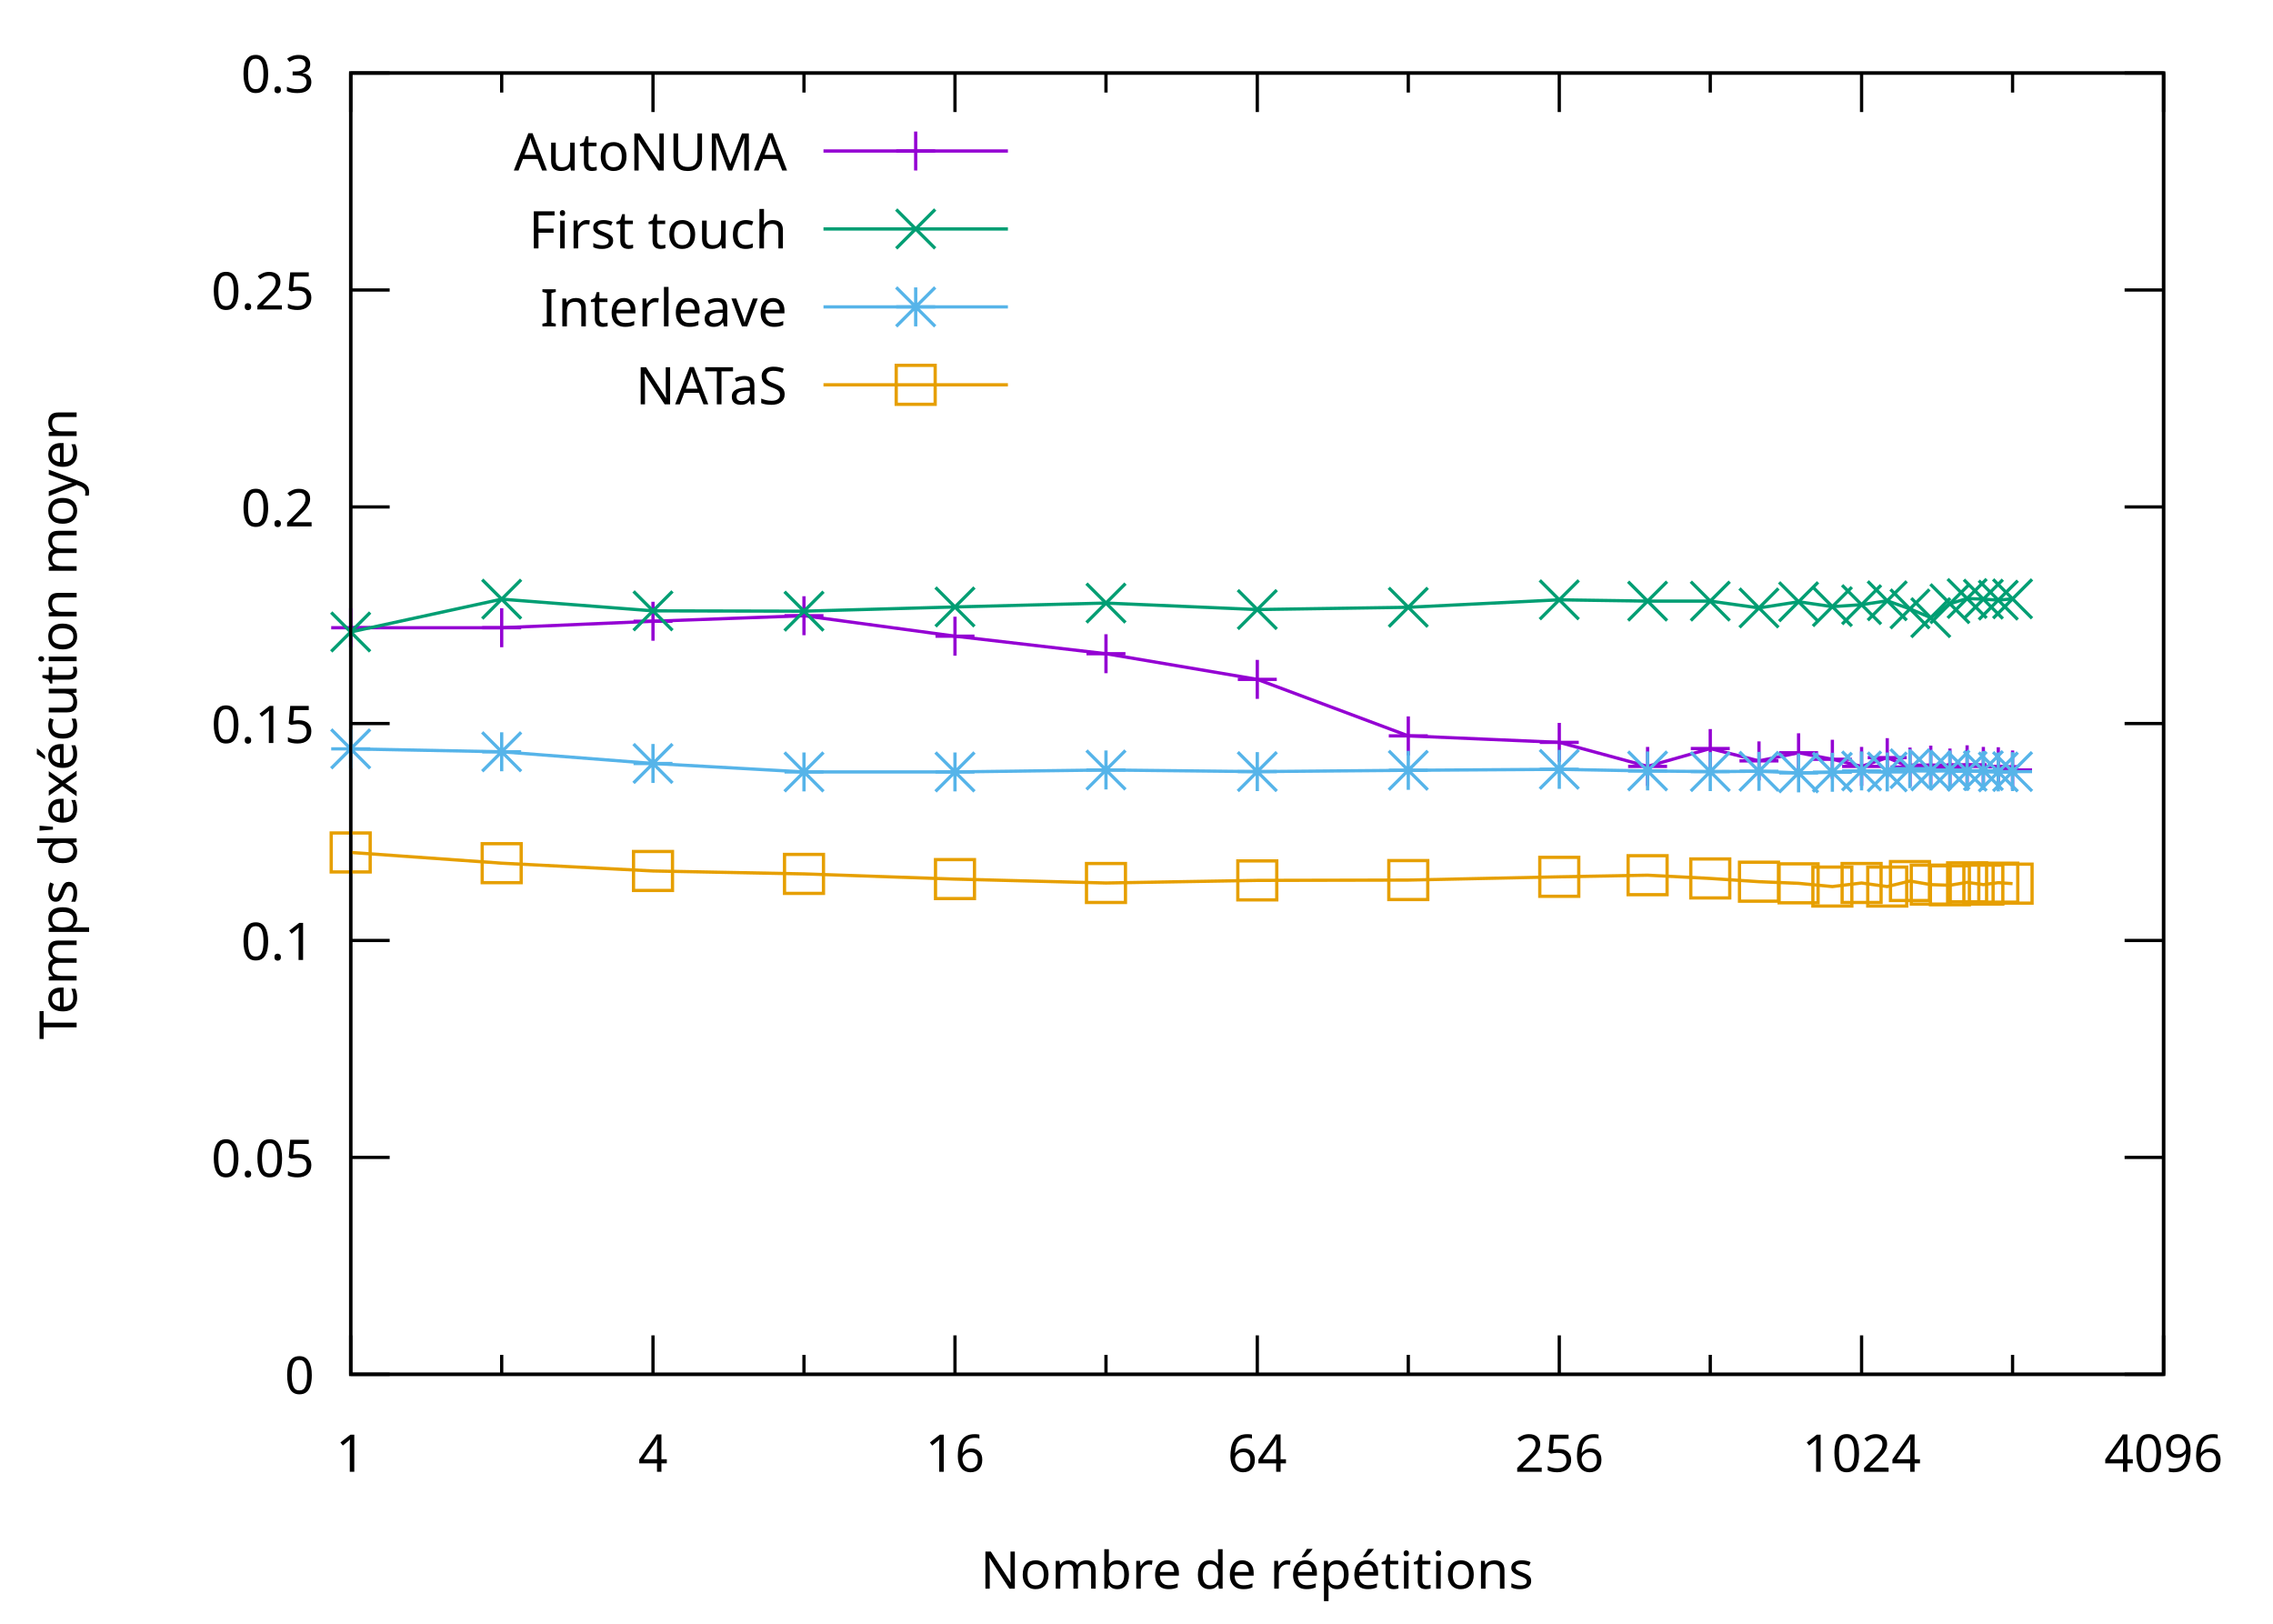
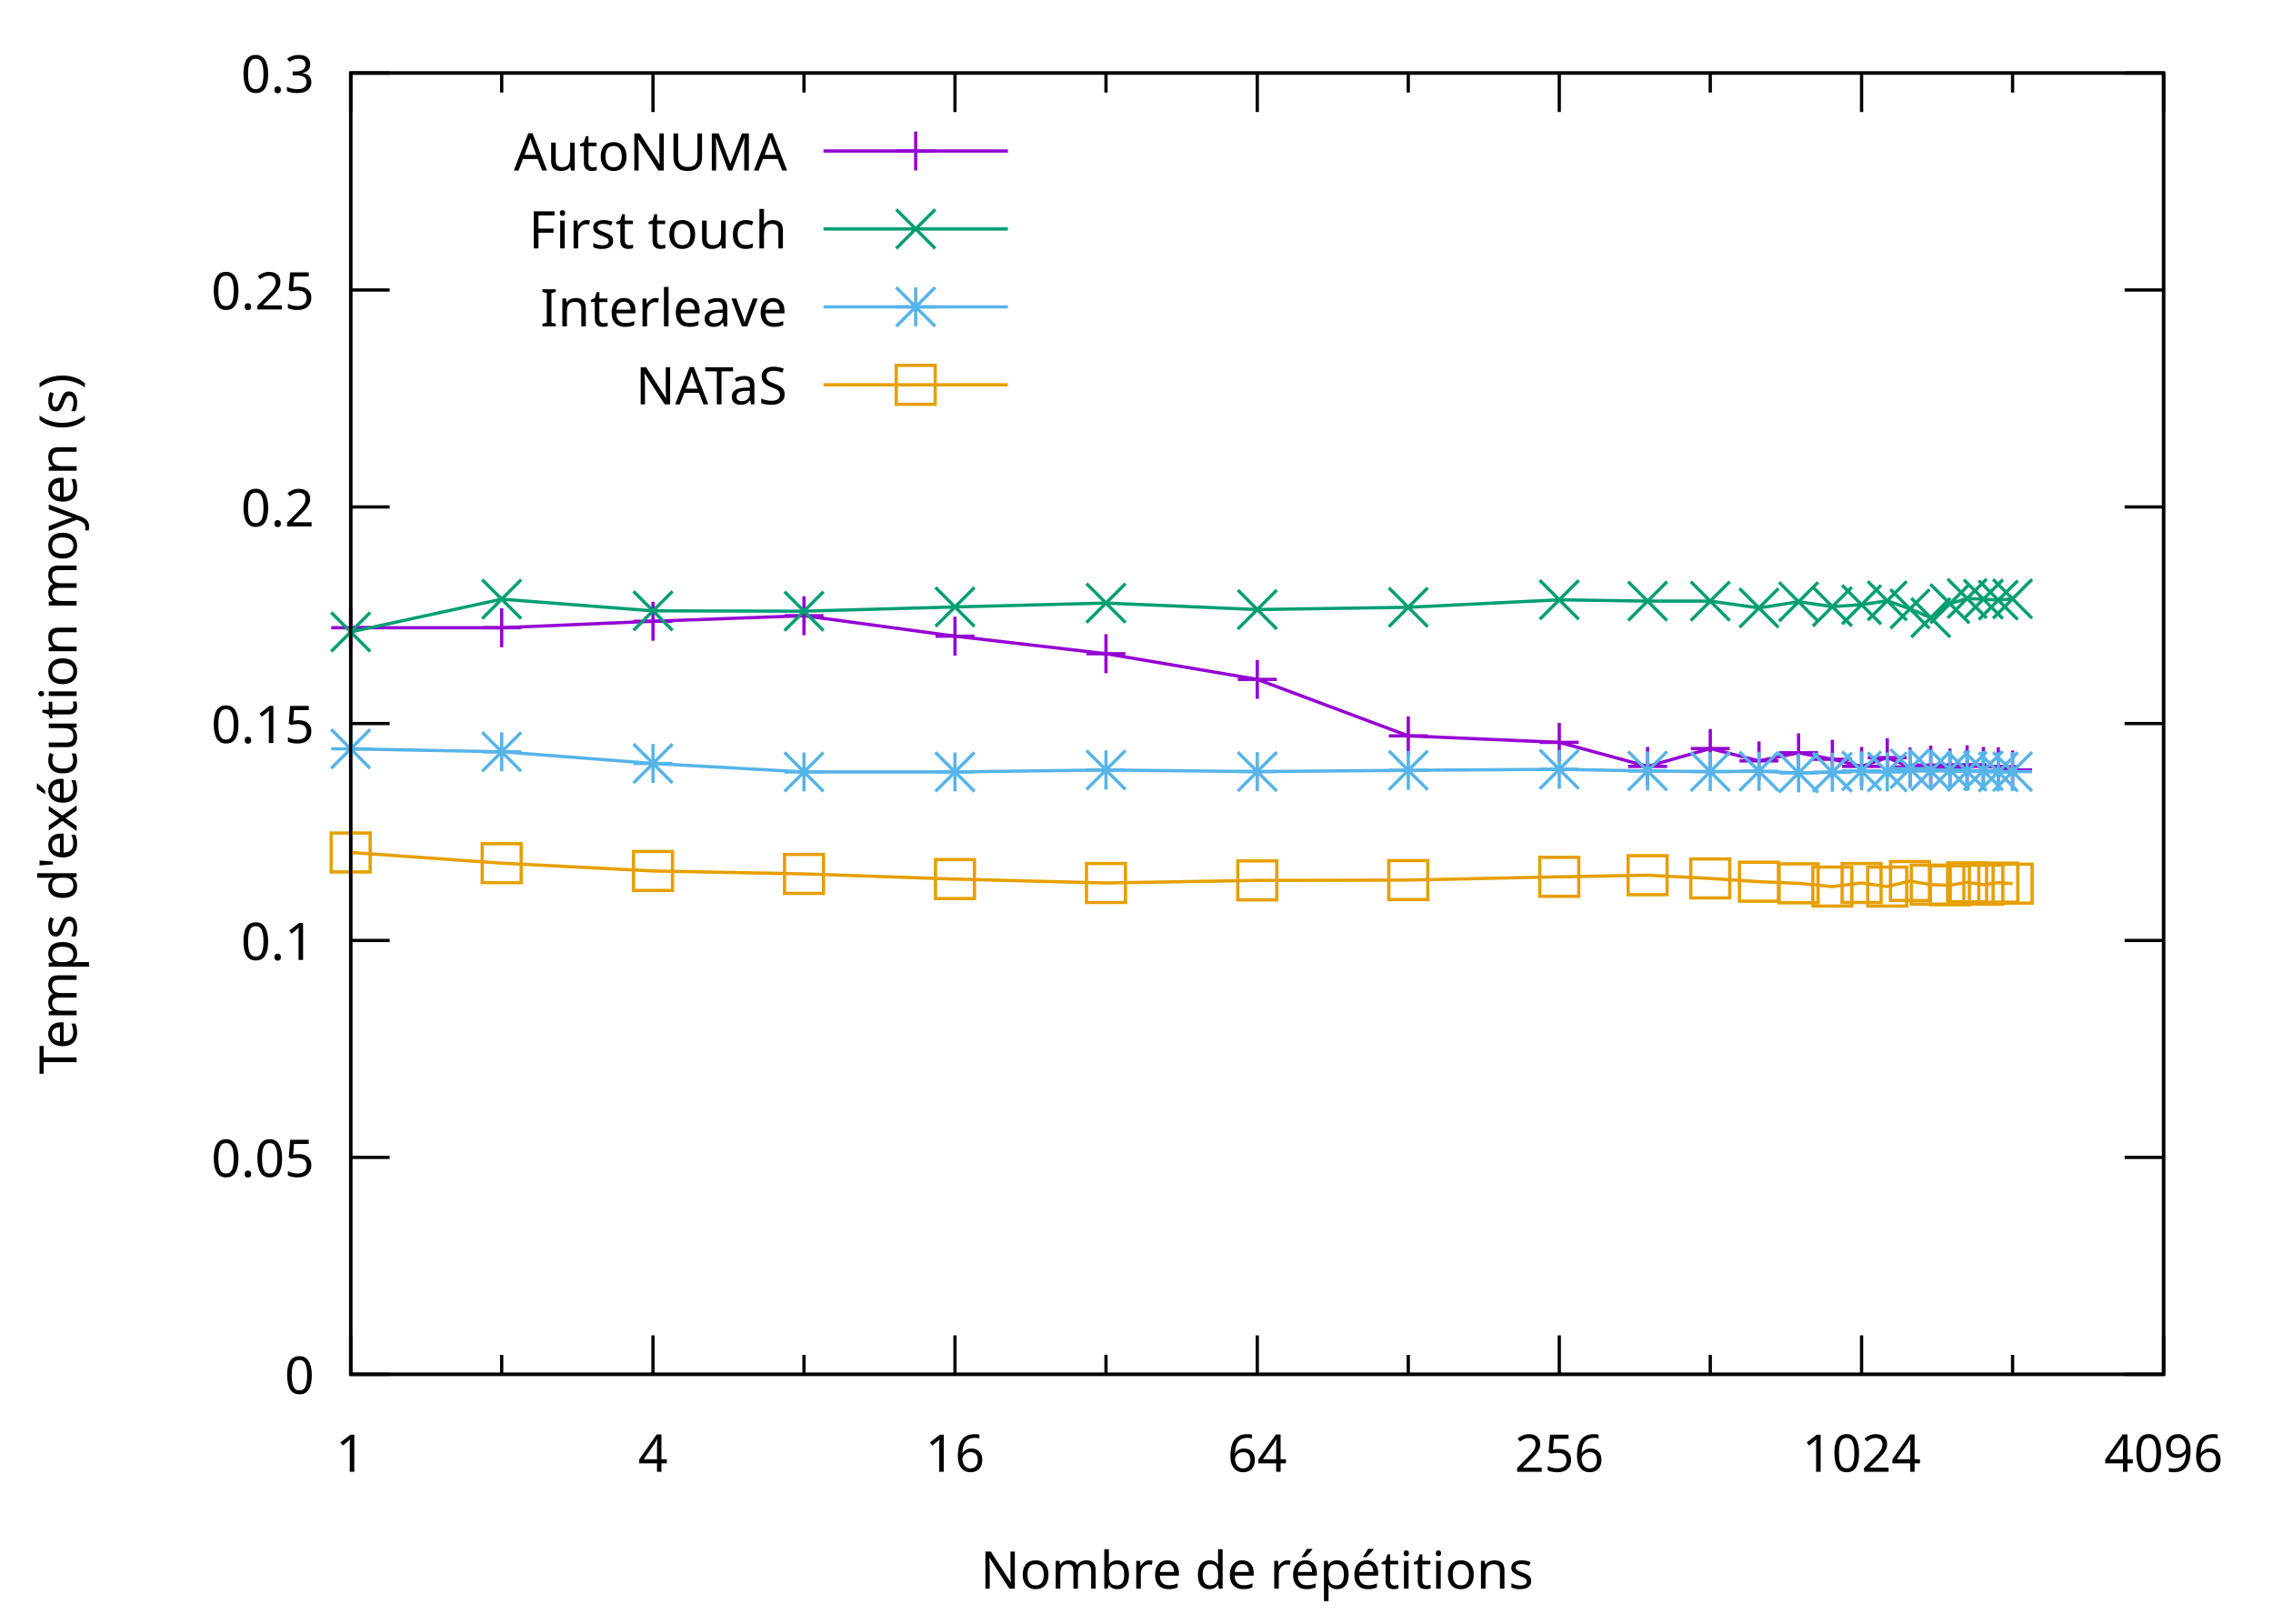
<svg xmlns="http://www.w3.org/2000/svg" xmlns:xlink="http://www.w3.org/1999/xlink" width="700" height="500" viewBox="0 0 700 500">
  <g id="gnuplot_canvas">
    <rect x="0" y="0" width="700" height="500" fill="none" />
    <defs>
      <circle id="gpDot" r="0.5" stroke-width="0.5" />
      <path id="gpPt0" stroke-width="0.167" stroke="currentColor" d="M-1,0 h2 M0,-1 v2" />
      <path id="gpPt1" stroke-width="0.167" stroke="currentColor" d="M-1,-1 L1,1 M1,-1 L-1,1" />
      <path id="gpPt2" stroke-width="0.167" stroke="currentColor" d="M-1,0 L1,0 M0,-1 L0,1 M-1,-1 L1,1 M-1,1 L1,-1" />
      <rect id="gpPt3" stroke-width="0.167" stroke="currentColor" x="-1" y="-1" width="2" height="2" />
      <rect id="gpPt4" stroke-width="0.167" stroke="currentColor" fill="currentColor" x="-1" y="-1" width="2" height="2" />
      <circle id="gpPt5" stroke-width="0.167" stroke="currentColor" cx="0" cy="0" r="1" />
      <use xlink:href="#gpPt5" id="gpPt6" fill="currentColor" stroke="none" />
      <path id="gpPt7" stroke-width="0.167" stroke="currentColor" d="M0,-1.33 L-1.33,0.67 L1.33,0.67 z" />
      <use xlink:href="#gpPt7" id="gpPt8" fill="currentColor" stroke="none" />
      <use xlink:href="#gpPt7" id="gpPt9" stroke="currentColor" transform="rotate(180)" />
      <use xlink:href="#gpPt9" id="gpPt10" fill="currentColor" stroke="none" />
      <use xlink:href="#gpPt3" id="gpPt11" stroke="currentColor" transform="rotate(45)" />
      <use xlink:href="#gpPt11" id="gpPt12" fill="currentColor" stroke="none" />
      <path id="gpPt13" stroke-width="0.167" stroke="currentColor" d="M0,1.330 L1.265,0.411 L0.782,-1.067 L-0.782,-1.076 L-1.265,0.411 z" />
      <use xlink:href="#gpPt13" id="gpPt14" fill="currentColor" stroke="none" />
      <filter id="textbox" filterUnits="objectBoundingBox" x="0" y="0" height="1" width="1">
        <feFlood flood-color="white" flood-opacity="1" result="bgnd" />
        <feComposite in="SourceGraphic" in2="bgnd" operator="atop" />
      </filter>
      <filter id="greybox" filterUnits="objectBoundingBox" x="0" y="0" height="1" width="1">
        <feFlood flood-color="lightgrey" flood-opacity="1" result="grey" />
        <feComposite in="SourceGraphic" in2="grey" operator="atop" />
      </filter>
    </defs>
    <g fill="none" color="white" stroke="currentColor" stroke-width="1.00" stroke-linecap="butt" stroke-linejoin="miter">
</g>
    <g fill="none" color="black" stroke="currentColor" stroke-width="1.00" stroke-linecap="butt" stroke-linejoin="miter">
      <path stroke="black" d="M108.0,423.2 L120.0,423.2 M666.3,423.2 L654.3,423.2  " />
      <g transform="translate(96.8,429.2)" stroke="none" fill="black" font-family="Verdana" font-size="16.00" text-anchor="end">
        <text>
          <tspan font-family="Verdana"> 0</tspan>
        </text>
      </g>
    </g>
    <g fill="none" color="black" stroke="currentColor" stroke-width="1.00" stroke-linecap="butt" stroke-linejoin="miter">
      <path stroke="black" d="M108.0,356.4 L120.0,356.4 M666.3,356.4 L654.3,356.4  " />
      <g transform="translate(96.8,362.4)" stroke="none" fill="black" font-family="Verdana" font-size="16.00" text-anchor="end">
        <text>
          <tspan font-family="Verdana"> 0.05</tspan>
        </text>
      </g>
    </g>
    <g fill="none" color="black" stroke="currentColor" stroke-width="1.00" stroke-linecap="butt" stroke-linejoin="miter">
      <path stroke="black" d="M108.0,289.6 L120.0,289.6 M666.3,289.6 L654.3,289.6  " />
      <g transform="translate(96.8,295.6)" stroke="none" fill="black" font-family="Verdana" font-size="16.00" text-anchor="end">
        <text>
          <tspan font-family="Verdana"> 0.1</tspan>
        </text>
      </g>
    </g>
    <g fill="none" color="black" stroke="currentColor" stroke-width="1.00" stroke-linecap="butt" stroke-linejoin="miter">
      <path stroke="black" d="M108.0,222.8 L120.0,222.8 M666.3,222.8 L654.3,222.8  " />
      <g transform="translate(96.8,228.8)" stroke="none" fill="black" font-family="Verdana" font-size="16.00" text-anchor="end">
        <text>
          <tspan font-family="Verdana"> 0.15</tspan>
        </text>
      </g>
    </g>
    <g fill="none" color="black" stroke="currentColor" stroke-width="1.00" stroke-linecap="butt" stroke-linejoin="miter">
      <path stroke="black" d="M108.0,156.1 L120.0,156.1 M666.3,156.1 L654.3,156.1  " />
      <g transform="translate(96.8,162.1)" stroke="none" fill="black" font-family="Verdana" font-size="16.00" text-anchor="end">
        <text>
          <tspan font-family="Verdana"> 0.2</tspan>
        </text>
      </g>
    </g>
    <g fill="none" color="black" stroke="currentColor" stroke-width="1.00" stroke-linecap="butt" stroke-linejoin="miter">
      <path stroke="black" d="M108.0,89.3 L120.0,89.3 M666.3,89.3 L654.3,89.3  " />
      <g transform="translate(96.8,95.3)" stroke="none" fill="black" font-family="Verdana" font-size="16.00" text-anchor="end">
        <text>
          <tspan font-family="Verdana"> 0.25</tspan>
        </text>
      </g>
    </g>
    <g fill="none" color="black" stroke="currentColor" stroke-width="1.00" stroke-linecap="butt" stroke-linejoin="miter">
      <path stroke="black" d="M108.0,22.5 L120.0,22.5 M666.3,22.5 L654.3,22.5  " />
      <g transform="translate(96.8,28.5)" stroke="none" fill="black" font-family="Verdana" font-size="16.00" text-anchor="end">
        <text>
          <tspan font-family="Verdana"> 0.3</tspan>
        </text>
      </g>
    </g>
    <g fill="none" color="black" stroke="currentColor" stroke-width="1.00" stroke-linecap="butt" stroke-linejoin="miter">
      <path stroke="black" d="M108.0,423.2 L108.0,411.2 M108.0,22.5 L108.0,34.5  " />
      <g transform="translate(108.0,453.2)" stroke="none" fill="black" font-family="Verdana" font-size="16.00" text-anchor="middle">
        <text>
          <tspan font-family="Verdana"> 1</tspan>
        </text>
      </g>
    </g>
    <g fill="none" color="black" stroke="currentColor" stroke-width="1.00" stroke-linecap="butt" stroke-linejoin="miter">
      <path stroke="black" d="M154.5,423.2 L154.5,417.2 M154.5,22.5 L154.5,28.5 M201.1,423.2 L201.1,411.2 M201.1,22.5 L201.1,34.5    " />
      <g transform="translate(201.1,453.2)" stroke="none" fill="black" font-family="Verdana" font-size="16.00" text-anchor="middle">
        <text>
          <tspan font-family="Verdana"> 4</tspan>
        </text>
      </g>
    </g>
    <g fill="none" color="black" stroke="currentColor" stroke-width="1.00" stroke-linecap="butt" stroke-linejoin="miter">
      <path stroke="black" d="M247.6,423.2 L247.6,417.2 M247.6,22.5 L247.6,28.5 M294.1,423.2 L294.1,411.2 M294.1,22.5 L294.1,34.5    " />
      <g transform="translate(294.1,453.2)" stroke="none" fill="black" font-family="Verdana" font-size="16.00" text-anchor="middle">
        <text>
          <tspan font-family="Verdana"> 16</tspan>
        </text>
      </g>
    </g>
    <g fill="none" color="black" stroke="currentColor" stroke-width="1.00" stroke-linecap="butt" stroke-linejoin="miter">
      <path stroke="black" d="M340.6,423.2 L340.6,417.2 M340.6,22.5 L340.6,28.5 M387.2,423.2 L387.2,411.2 M387.2,22.5 L387.2,34.5    " />
      <g transform="translate(387.2,453.2)" stroke="none" fill="black" font-family="Verdana" font-size="16.00" text-anchor="middle">
        <text>
          <tspan font-family="Verdana"> 64</tspan>
        </text>
      </g>
    </g>
    <g fill="none" color="black" stroke="currentColor" stroke-width="1.00" stroke-linecap="butt" stroke-linejoin="miter">
      <path stroke="black" d="M433.7,423.2 L433.7,417.2 M433.7,22.5 L433.7,28.5 M480.2,423.2 L480.2,411.2 M480.2,22.5 L480.2,34.5    " />
      <g transform="translate(480.2,453.2)" stroke="none" fill="black" font-family="Verdana" font-size="16.00" text-anchor="middle">
        <text>
          <tspan font-family="Verdana"> 256</tspan>
        </text>
      </g>
    </g>
    <g fill="none" color="black" stroke="currentColor" stroke-width="1.00" stroke-linecap="butt" stroke-linejoin="miter">
      <path stroke="black" d="M526.7,423.2 L526.7,417.2 M526.7,22.5 L526.7,28.5 M573.3,423.2 L573.3,411.2 M573.3,22.5 L573.3,34.5    " />
      <g transform="translate(573.3,453.2)" stroke="none" fill="black" font-family="Verdana" font-size="16.00" text-anchor="middle">
        <text>
          <tspan font-family="Verdana"> 1024</tspan>
        </text>
      </g>
    </g>
    <g fill="none" color="black" stroke="currentColor" stroke-width="1.00" stroke-linecap="butt" stroke-linejoin="miter">
      <path stroke="black" d="M619.8,423.2 L619.8,417.2 M619.8,22.5 L619.8,28.5 M666.3,423.2 L666.3,411.2 M666.3,22.5 L666.3,34.5    " />
      <g transform="translate(666.3,453.2)" stroke="none" fill="black" font-family="Verdana" font-size="16.00" text-anchor="middle">
        <text>
          <tspan font-family="Verdana"> 4096</tspan>
        </text>
      </g>
    </g>
    <g fill="none" color="black" stroke="currentColor" stroke-width="1.00" stroke-linecap="butt" stroke-linejoin="miter">
</g>
    <g fill="none" color="black" stroke="currentColor" stroke-width="1.00" stroke-linecap="butt" stroke-linejoin="miter">
      <path stroke="black" d="M108.0,22.5 L108.0,423.2 L666.3,423.2 L666.3,22.5 L108.0,22.5 Z  " />
    </g>
    <g fill="none" color="black" stroke="currentColor" stroke-width="1.00" stroke-linecap="butt" stroke-linejoin="miter">
      <g transform="translate(23.6,222.9) rotate(270)" stroke="none" fill="black" font-family="Verdana" font-size="16.00" text-anchor="middle">
        <text>
-           <tspan font-family="Verdana">Temps d'exécution moyen</tspan>
+           <tspan font-family="Verdana">Temps d'exécution moyen (s)</tspan>
        </text>
      </g>
    </g>
    <g fill="none" color="black" stroke="currentColor" stroke-width="1.00" stroke-linecap="butt" stroke-linejoin="miter">
      <g transform="translate(387.1,489.2)" stroke="none" fill="black" font-family="Verdana" font-size="16.00" text-anchor="middle">
        <text>
          <tspan font-family="Verdana">Nombre de répétitions</tspan>
        </text>
      </g>
    </g>
    <g fill="none" color="black" stroke="currentColor" stroke-width="1.00" stroke-linecap="butt" stroke-linejoin="miter">
</g>
    <g id="gnuplot_plot_1">
      <g fill="none" color="black" stroke="currentColor" stroke-width="1.00" stroke-linecap="butt" stroke-linejoin="miter">
        <g transform="translate(242.4,52.5)" stroke="none" fill="black" font-family="Verdana" font-size="16.00" text-anchor="end">
          <text>
            <tspan font-family="Verdana">AutoNUMA</tspan>
          </text>
        </g>
      </g>
      <g fill="none" color="black" stroke="currentColor" stroke-width="1.00" stroke-linecap="butt" stroke-linejoin="miter">
        <path stroke="rgb(148,   0, 211)" d="M253.6,46.5 L310.4,46.5 M108.0,193.3 L154.5,193.3 L201.1,191.3 L247.6,189.6 L294.1,195.9 L340.6,201.3   L387.2,209.2 L433.7,226.6 L480.2,228.6 L507.4,236.0 L526.7,230.5 L541.7,234.3 L553.9,231.8 L564.3,233.8   L573.3,236.0 L581.2,233.3 L588.2,236.2 L594.6,235.6 L600.5,236.5 L605.8,235.5 L610.8,236.0 L615.4,236.1   L619.8,237.1  " />
        <use xlink:href="#gpPt0" transform="translate(108.0,193.3) scale(6.00)" color="rgb(148,   0, 211)" />
        <use xlink:href="#gpPt0" transform="translate(154.5,193.3) scale(6.00)" color="rgb(148,   0, 211)" />
        <use xlink:href="#gpPt0" transform="translate(201.1,191.3) scale(6.00)" color="rgb(148,   0, 211)" />
        <use xlink:href="#gpPt0" transform="translate(247.6,189.6) scale(6.00)" color="rgb(148,   0, 211)" />
        <use xlink:href="#gpPt0" transform="translate(294.1,195.9) scale(6.00)" color="rgb(148,   0, 211)" />
        <use xlink:href="#gpPt0" transform="translate(340.6,201.3) scale(6.00)" color="rgb(148,   0, 211)" />
        <use xlink:href="#gpPt0" transform="translate(387.2,209.2) scale(6.00)" color="rgb(148,   0, 211)" />
        <use xlink:href="#gpPt0" transform="translate(433.7,226.6) scale(6.00)" color="rgb(148,   0, 211)" />
        <use xlink:href="#gpPt0" transform="translate(480.2,228.6) scale(6.00)" color="rgb(148,   0, 211)" />
        <use xlink:href="#gpPt0" transform="translate(507.4,236.0) scale(6.00)" color="rgb(148,   0, 211)" />
        <use xlink:href="#gpPt0" transform="translate(526.7,230.5) scale(6.00)" color="rgb(148,   0, 211)" />
        <use xlink:href="#gpPt0" transform="translate(541.7,234.3) scale(6.00)" color="rgb(148,   0, 211)" />
        <use xlink:href="#gpPt0" transform="translate(553.9,231.8) scale(6.00)" color="rgb(148,   0, 211)" />
        <use xlink:href="#gpPt0" transform="translate(564.3,233.8) scale(6.00)" color="rgb(148,   0, 211)" />
        <use xlink:href="#gpPt0" transform="translate(573.3,236.0) scale(6.00)" color="rgb(148,   0, 211)" />
        <use xlink:href="#gpPt0" transform="translate(581.2,233.3) scale(6.00)" color="rgb(148,   0, 211)" />
        <use xlink:href="#gpPt0" transform="translate(588.2,236.2) scale(6.00)" color="rgb(148,   0, 211)" />
        <use xlink:href="#gpPt0" transform="translate(594.6,235.6) scale(6.00)" color="rgb(148,   0, 211)" />
        <use xlink:href="#gpPt0" transform="translate(600.5,236.5) scale(6.00)" color="rgb(148,   0, 211)" />
        <use xlink:href="#gpPt0" transform="translate(605.8,235.5) scale(6.00)" color="rgb(148,   0, 211)" />
        <use xlink:href="#gpPt0" transform="translate(610.8,236.0) scale(6.00)" color="rgb(148,   0, 211)" />
        <use xlink:href="#gpPt0" transform="translate(615.4,236.1) scale(6.00)" color="rgb(148,   0, 211)" />
        <use xlink:href="#gpPt0" transform="translate(619.8,237.1) scale(6.00)" color="rgb(148,   0, 211)" />
        <use xlink:href="#gpPt0" transform="translate(282.0,46.5) scale(6.00)" color="rgb(148,   0, 211)" />
      </g>
    </g>
    <g id="gnuplot_plot_2">
      <g fill="none" color="black" stroke="currentColor" stroke-width="1.00" stroke-linecap="butt" stroke-linejoin="miter">
        <g transform="translate(242.4,76.5)" stroke="none" fill="black" font-family="Verdana" font-size="16.00" text-anchor="end">
          <text>
            <tspan font-family="Verdana">First touch</tspan>
          </text>
        </g>
      </g>
      <g fill="none" color="black" stroke="currentColor" stroke-width="1.00" stroke-linecap="butt" stroke-linejoin="miter">
        <path stroke="rgb(  0, 158, 115)" d="M253.6,70.5 L310.4,70.5 M108.0,194.6 L154.5,184.5 L201.1,188.1 L247.6,188.2 L294.1,186.9 L340.6,185.7   L387.2,187.7 L433.7,187.0 L480.2,184.7 L507.4,185.1 L526.7,185.1 L541.7,187.2 L553.9,185.3 L564.3,186.8   L573.3,186.2 L581.2,185.0 L588.2,187.5 L594.6,190.2 L600.5,185.9 L605.8,184.3 L610.8,184.5 L615.4,184.8   L619.8,184.4  " />
        <use xlink:href="#gpPt1" transform="translate(108.0,194.6) scale(6.00)" color="rgb(  0, 158, 115)" />
        <use xlink:href="#gpPt1" transform="translate(154.5,184.5) scale(6.00)" color="rgb(  0, 158, 115)" />
        <use xlink:href="#gpPt1" transform="translate(201.1,188.1) scale(6.00)" color="rgb(  0, 158, 115)" />
        <use xlink:href="#gpPt1" transform="translate(247.6,188.2) scale(6.00)" color="rgb(  0, 158, 115)" />
        <use xlink:href="#gpPt1" transform="translate(294.1,186.9) scale(6.00)" color="rgb(  0, 158, 115)" />
        <use xlink:href="#gpPt1" transform="translate(340.6,185.7) scale(6.00)" color="rgb(  0, 158, 115)" />
        <use xlink:href="#gpPt1" transform="translate(387.2,187.7) scale(6.00)" color="rgb(  0, 158, 115)" />
        <use xlink:href="#gpPt1" transform="translate(433.7,187.0) scale(6.00)" color="rgb(  0, 158, 115)" />
        <use xlink:href="#gpPt1" transform="translate(480.2,184.7) scale(6.00)" color="rgb(  0, 158, 115)" />
        <use xlink:href="#gpPt1" transform="translate(507.4,185.1) scale(6.00)" color="rgb(  0, 158, 115)" />
        <use xlink:href="#gpPt1" transform="translate(526.7,185.1) scale(6.00)" color="rgb(  0, 158, 115)" />
        <use xlink:href="#gpPt1" transform="translate(541.7,187.2) scale(6.00)" color="rgb(  0, 158, 115)" />
        <use xlink:href="#gpPt1" transform="translate(553.9,185.3) scale(6.00)" color="rgb(  0, 158, 115)" />
        <use xlink:href="#gpPt1" transform="translate(564.3,186.8) scale(6.00)" color="rgb(  0, 158, 115)" />
        <use xlink:href="#gpPt1" transform="translate(573.3,186.2) scale(6.00)" color="rgb(  0, 158, 115)" />
        <use xlink:href="#gpPt1" transform="translate(581.2,185.0) scale(6.00)" color="rgb(  0, 158, 115)" />
        <use xlink:href="#gpPt1" transform="translate(588.2,187.5) scale(6.00)" color="rgb(  0, 158, 115)" />
        <use xlink:href="#gpPt1" transform="translate(594.6,190.2) scale(6.00)" color="rgb(  0, 158, 115)" />
        <use xlink:href="#gpPt1" transform="translate(600.5,185.9) scale(6.00)" color="rgb(  0, 158, 115)" />
        <use xlink:href="#gpPt1" transform="translate(605.8,184.3) scale(6.00)" color="rgb(  0, 158, 115)" />
        <use xlink:href="#gpPt1" transform="translate(610.8,184.5) scale(6.00)" color="rgb(  0, 158, 115)" />
        <use xlink:href="#gpPt1" transform="translate(615.4,184.8) scale(6.00)" color="rgb(  0, 158, 115)" />
        <use xlink:href="#gpPt1" transform="translate(619.8,184.4) scale(6.00)" color="rgb(  0, 158, 115)" />
        <use xlink:href="#gpPt1" transform="translate(282.0,70.5) scale(6.00)" color="rgb(  0, 158, 115)" />
      </g>
    </g>
    <g id="gnuplot_plot_3">
      <g fill="none" color="black" stroke="currentColor" stroke-width="1.00" stroke-linecap="butt" stroke-linejoin="miter">
        <g transform="translate(242.4,100.5)" stroke="none" fill="black" font-family="Verdana" font-size="16.00" text-anchor="end">
          <text>
            <tspan font-family="Verdana">Interleave</tspan>
          </text>
        </g>
      </g>
      <g fill="none" color="black" stroke="currentColor" stroke-width="1.00" stroke-linecap="butt" stroke-linejoin="miter">
        <path stroke="rgb( 86, 180, 233)" d="M253.6,94.5 L310.4,94.5 M108.0,230.6 L154.5,231.5 L201.1,235.1 L247.6,237.7 L294.1,237.7 L340.6,237.1   L387.2,237.6 L433.7,237.2 L480.2,236.9 L507.4,237.4 L526.7,237.6 L541.7,237.5 L553.9,238.0 L564.3,237.8   L573.3,237.4 L581.2,237.7 L588.2,236.7 L594.6,237.4 L600.5,237.1 L605.8,237.5 L610.8,237.3 L615.4,237.7   L619.8,237.6  " />
        <use xlink:href="#gpPt2" transform="translate(108.0,230.6) scale(6.00)" color="rgb( 86, 180, 233)" />
        <use xlink:href="#gpPt2" transform="translate(154.5,231.5) scale(6.00)" color="rgb( 86, 180, 233)" />
        <use xlink:href="#gpPt2" transform="translate(201.1,235.1) scale(6.00)" color="rgb( 86, 180, 233)" />
        <use xlink:href="#gpPt2" transform="translate(247.6,237.7) scale(6.00)" color="rgb( 86, 180, 233)" />
        <use xlink:href="#gpPt2" transform="translate(294.1,237.7) scale(6.00)" color="rgb( 86, 180, 233)" />
        <use xlink:href="#gpPt2" transform="translate(340.6,237.1) scale(6.00)" color="rgb( 86, 180, 233)" />
        <use xlink:href="#gpPt2" transform="translate(387.2,237.6) scale(6.00)" color="rgb( 86, 180, 233)" />
        <use xlink:href="#gpPt2" transform="translate(433.7,237.2) scale(6.00)" color="rgb( 86, 180, 233)" />
        <use xlink:href="#gpPt2" transform="translate(480.2,236.9) scale(6.00)" color="rgb( 86, 180, 233)" />
        <use xlink:href="#gpPt2" transform="translate(507.4,237.4) scale(6.00)" color="rgb( 86, 180, 233)" />
        <use xlink:href="#gpPt2" transform="translate(526.7,237.6) scale(6.00)" color="rgb( 86, 180, 233)" />
        <use xlink:href="#gpPt2" transform="translate(541.7,237.5) scale(6.00)" color="rgb( 86, 180, 233)" />
        <use xlink:href="#gpPt2" transform="translate(553.9,238.0) scale(6.00)" color="rgb( 86, 180, 233)" />
        <use xlink:href="#gpPt2" transform="translate(564.3,237.8) scale(6.00)" color="rgb( 86, 180, 233)" />
        <use xlink:href="#gpPt2" transform="translate(573.3,237.4) scale(6.00)" color="rgb( 86, 180, 233)" />
        <use xlink:href="#gpPt2" transform="translate(581.2,237.7) scale(6.00)" color="rgb( 86, 180, 233)" />
        <use xlink:href="#gpPt2" transform="translate(588.2,236.7) scale(6.00)" color="rgb( 86, 180, 233)" />
        <use xlink:href="#gpPt2" transform="translate(594.6,237.4) scale(6.00)" color="rgb( 86, 180, 233)" />
        <use xlink:href="#gpPt2" transform="translate(600.5,237.1) scale(6.00)" color="rgb( 86, 180, 233)" />
        <use xlink:href="#gpPt2" transform="translate(605.8,237.5) scale(6.00)" color="rgb( 86, 180, 233)" />
        <use xlink:href="#gpPt2" transform="translate(610.8,237.3) scale(6.00)" color="rgb( 86, 180, 233)" />
        <use xlink:href="#gpPt2" transform="translate(615.4,237.7) scale(6.00)" color="rgb( 86, 180, 233)" />
        <use xlink:href="#gpPt2" transform="translate(619.8,237.6) scale(6.00)" color="rgb( 86, 180, 233)" />
        <use xlink:href="#gpPt2" transform="translate(282.0,94.5) scale(6.00)" color="rgb( 86, 180, 233)" />
      </g>
    </g>
    <g id="gnuplot_plot_4">
      <g fill="none" color="black" stroke="currentColor" stroke-width="1.00" stroke-linecap="butt" stroke-linejoin="miter">
        <g transform="translate(242.4,124.5)" stroke="none" fill="black" font-family="Verdana" font-size="16.00" text-anchor="end">
          <text>
            <tspan font-family="Verdana">NATaS</tspan>
          </text>
        </g>
      </g>
      <g fill="none" color="black" stroke="currentColor" stroke-width="1.00" stroke-linecap="butt" stroke-linejoin="miter">
        <path stroke="rgb(230, 159,   0)" d="M253.6,118.5 L310.4,118.5 M108.0,262.5 L154.5,265.8 L201.1,268.2 L247.6,269.1 L294.1,270.7 L340.6,271.9   L387.2,271.1 L433.7,271.0 L480.2,270.0 L507.4,269.5 L526.7,270.5 L541.7,271.5 L553.9,272.0 L564.3,273.0   L573.3,271.9 L581.2,273.0 L588.2,271.3 L594.6,272.4 L600.5,272.6 L605.8,271.7 L610.8,272.4 L615.4,271.8   L619.8,272.1  " />
        <use xlink:href="#gpPt3" transform="translate(108.0,262.5) scale(6.00)" color="rgb(230, 159,   0)" />
        <use xlink:href="#gpPt3" transform="translate(154.5,265.8) scale(6.00)" color="rgb(230, 159,   0)" />
        <use xlink:href="#gpPt3" transform="translate(201.1,268.2) scale(6.00)" color="rgb(230, 159,   0)" />
        <use xlink:href="#gpPt3" transform="translate(247.6,269.1) scale(6.00)" color="rgb(230, 159,   0)" />
        <use xlink:href="#gpPt3" transform="translate(294.1,270.7) scale(6.00)" color="rgb(230, 159,   0)" />
        <use xlink:href="#gpPt3" transform="translate(340.6,271.9) scale(6.00)" color="rgb(230, 159,   0)" />
        <use xlink:href="#gpPt3" transform="translate(387.2,271.1) scale(6.00)" color="rgb(230, 159,   0)" />
        <use xlink:href="#gpPt3" transform="translate(433.7,271.0) scale(6.00)" color="rgb(230, 159,   0)" />
        <use xlink:href="#gpPt3" transform="translate(480.2,270.0) scale(6.00)" color="rgb(230, 159,   0)" />
        <use xlink:href="#gpPt3" transform="translate(507.4,269.5) scale(6.00)" color="rgb(230, 159,   0)" />
        <use xlink:href="#gpPt3" transform="translate(526.7,270.5) scale(6.00)" color="rgb(230, 159,   0)" />
        <use xlink:href="#gpPt3" transform="translate(541.7,271.5) scale(6.00)" color="rgb(230, 159,   0)" />
        <use xlink:href="#gpPt3" transform="translate(553.9,272.0) scale(6.00)" color="rgb(230, 159,   0)" />
        <use xlink:href="#gpPt3" transform="translate(564.3,273.0) scale(6.00)" color="rgb(230, 159,   0)" />
        <use xlink:href="#gpPt3" transform="translate(573.3,271.9) scale(6.00)" color="rgb(230, 159,   0)" />
        <use xlink:href="#gpPt3" transform="translate(581.2,273.0) scale(6.00)" color="rgb(230, 159,   0)" />
        <use xlink:href="#gpPt3" transform="translate(588.2,271.3) scale(6.00)" color="rgb(230, 159,   0)" />
        <use xlink:href="#gpPt3" transform="translate(594.6,272.4) scale(6.00)" color="rgb(230, 159,   0)" />
        <use xlink:href="#gpPt3" transform="translate(600.5,272.6) scale(6.00)" color="rgb(230, 159,   0)" />
        <use xlink:href="#gpPt3" transform="translate(605.8,271.7) scale(6.00)" color="rgb(230, 159,   0)" />
        <use xlink:href="#gpPt3" transform="translate(610.8,272.4) scale(6.00)" color="rgb(230, 159,   0)" />
        <use xlink:href="#gpPt3" transform="translate(615.4,271.8) scale(6.00)" color="rgb(230, 159,   0)" />
        <use xlink:href="#gpPt3" transform="translate(619.8,272.1) scale(6.00)" color="rgb(230, 159,   0)" />
        <use xlink:href="#gpPt3" transform="translate(282.0,118.5) scale(6.00)" color="rgb(230, 159,   0)" />
      </g>
    </g>
    <g fill="none" color="white" stroke="rgb(230, 159,   0)" stroke-width="2.00" stroke-linecap="butt" stroke-linejoin="miter">
</g>
    <g fill="none" color="black" stroke="currentColor" stroke-width="2.00" stroke-linecap="butt" stroke-linejoin="miter">
</g>
    <g fill="none" color="black" stroke="black" stroke-width="1.00" stroke-linecap="butt" stroke-linejoin="miter">
</g>
    <g fill="none" color="black" stroke="currentColor" stroke-width="1.00" stroke-linecap="butt" stroke-linejoin="miter">
      <path stroke="black" d="M108.0,22.5 L108.0,423.2 L666.3,423.2 L666.3,22.5 L108.0,22.5 Z  " />
    </g>
    <g fill="none" color="black" stroke="currentColor" stroke-width="1.00" stroke-linecap="butt" stroke-linejoin="miter">
</g>
  </g>
</svg>
